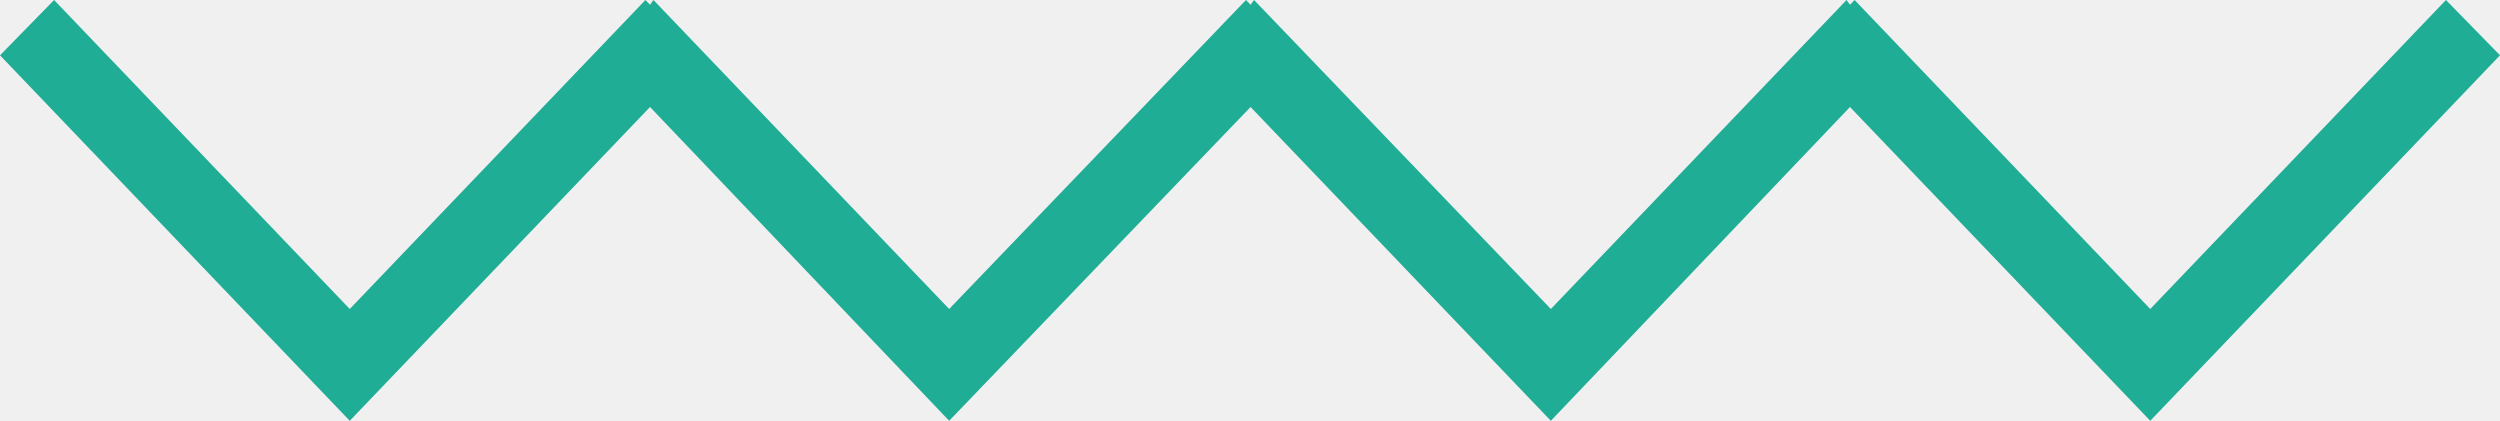
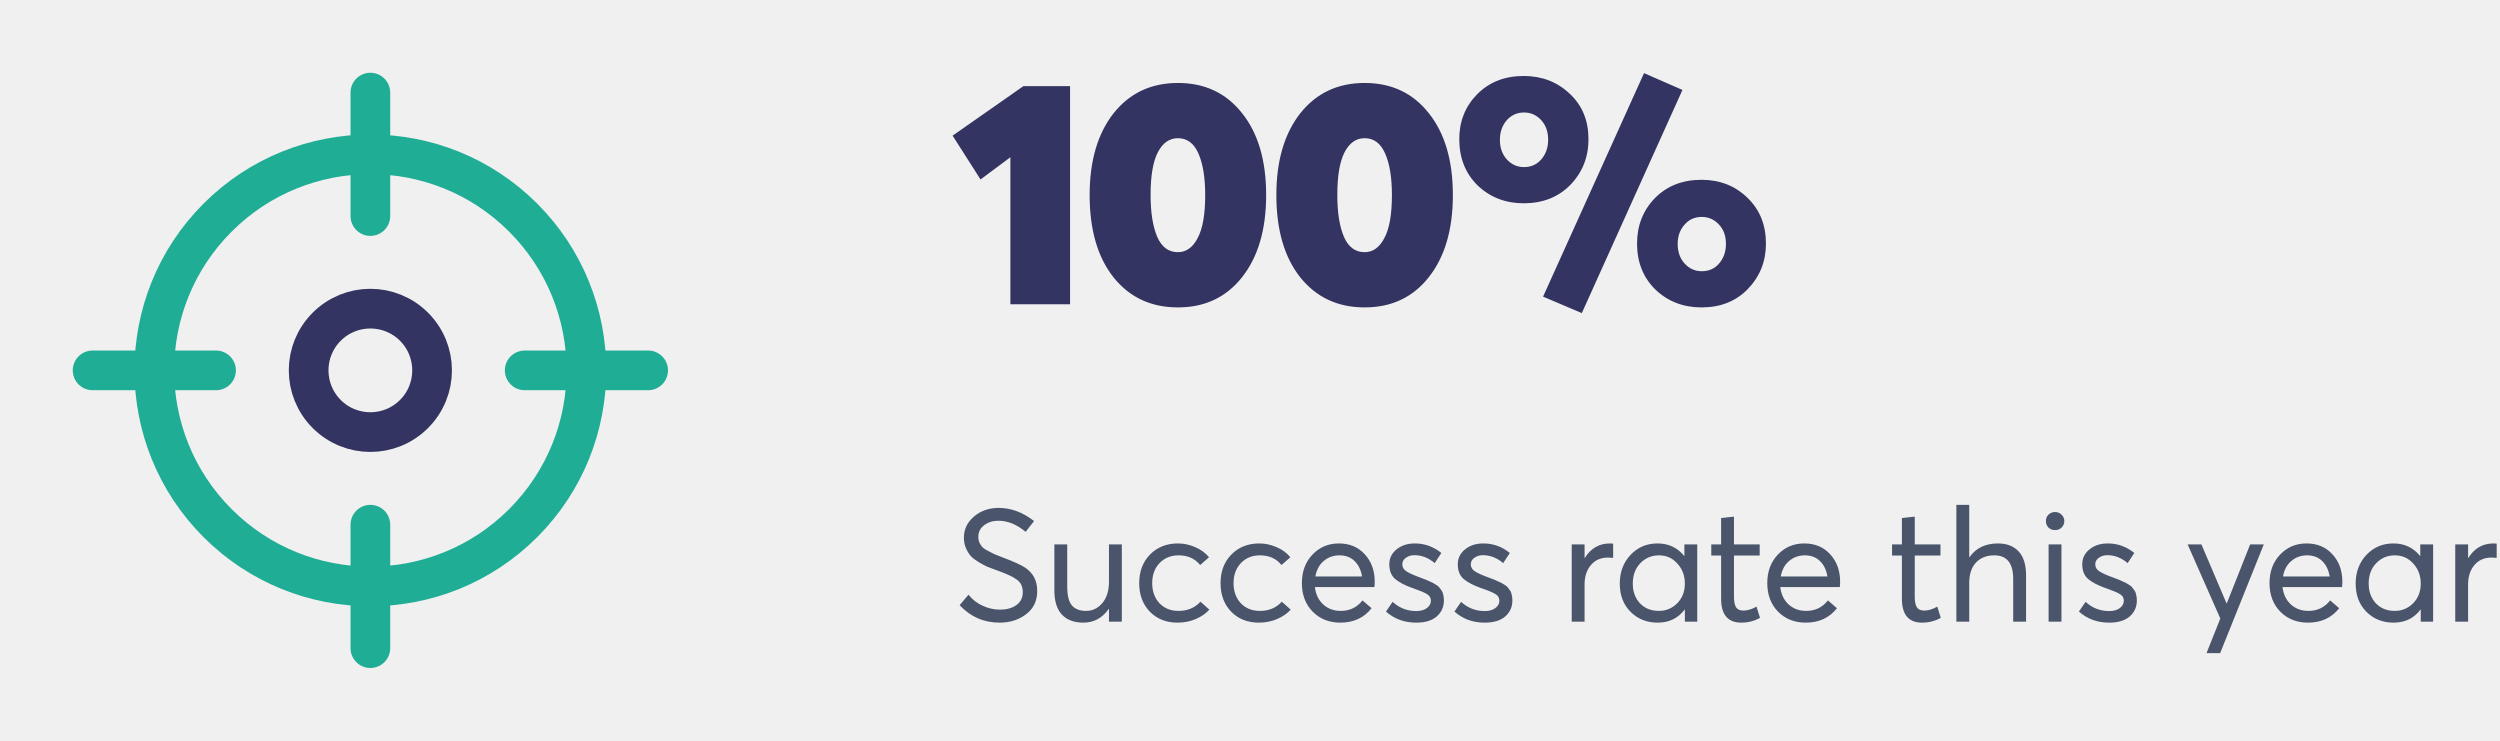
- <svg xmlns="http://www.w3.org/2000/svg" width="101" height="17" viewBox="0 0 101 17" fill="none">
-   <path d="M26.261 4.323L38.346 17L50.523 4.323L62.654 17L74.739 4.323L86.87 17L101 2.234L98.816 0L86.87 12.483L74.925 0L74.739 0.194L74.6 0L62.654 12.483L50.663 0L50.523 0.194L50.337 0L38.346 12.483L26.4 0L26.261 0.194L26.075 0L14.13 12.483L2.185 0L0 2.234L14.13 17L26.261 4.323Z" fill="#20AD96" />
+ <svg xmlns="http://www.w3.org/2000/svg" width="189" height="56" viewBox="0 0 189 56" fill="none">
+   <path d="M76.385 23V11.888L74.129 13.568L72.017 10.256L77.369 6.512H80.897V23H76.385ZM93.897 20.96C92.697 22.48 91.081 23.24 89.049 23.24C87.017 23.24 85.393 22.48 84.177 20.96C82.977 19.44 82.377 17.368 82.377 14.744C82.377 12.168 82.977 10.112 84.177 8.576C85.393 7.04 87.017 6.272 89.049 6.272C91.081 6.272 92.697 7.032 93.897 8.552C95.113 10.072 95.721 12.136 95.721 14.744C95.721 17.352 95.113 19.424 93.897 20.96ZM89.049 19.064C89.673 19.064 90.169 18.712 90.537 18.008C90.921 17.304 91.113 16.216 91.113 14.744C91.113 13.432 90.945 12.392 90.609 11.624C90.273 10.84 89.753 10.448 89.049 10.448C88.409 10.448 87.905 10.8 87.537 11.504C87.169 12.208 86.985 13.288 86.985 14.744C86.985 16.072 87.153 17.128 87.489 17.912C87.825 18.68 88.345 19.064 89.049 19.064ZM108.013 20.96C106.813 22.48 105.197 23.24 103.165 23.24C101.133 23.24 99.509 22.48 98.293 20.96C97.093 19.44 96.493 17.368 96.493 14.744C96.493 12.168 97.093 10.112 98.293 8.576C99.509 7.04 101.133 6.272 103.165 6.272C105.197 6.272 106.813 7.032 108.013 8.552C109.229 10.072 109.837 12.136 109.837 14.744C109.837 17.352 109.229 19.424 108.013 20.96ZM103.165 19.064C103.789 19.064 104.285 18.712 104.653 18.008C105.037 17.304 105.229 16.216 105.229 14.744C105.229 13.432 105.061 12.392 104.725 11.624C104.389 10.84 103.869 10.448 103.165 10.448C102.525 10.448 102.021 10.8 101.653 11.504C101.285 12.208 101.101 13.288 101.101 14.744C101.101 16.072 101.269 17.128 101.605 17.912C101.941 18.68 102.461 19.064 103.165 19.064ZM119.585 23.672L116.657 22.424L124.289 5.528L127.193 6.8L119.585 23.672ZM115.193 15.368C113.817 15.368 112.657 14.92 111.713 14.024C110.785 13.112 110.321 11.944 110.321 10.52C110.321 9.176 110.769 8.048 111.665 7.136C112.577 6.208 113.753 5.744 115.193 5.744C116.569 5.744 117.729 6.192 118.673 7.088C119.617 7.968 120.089 9.112 120.089 10.52C120.089 11.88 119.633 13.032 118.721 13.976C117.809 14.904 116.633 15.368 115.193 15.368ZM115.217 12.632C115.761 12.632 116.201 12.432 116.537 12.032C116.873 11.632 117.041 11.144 117.041 10.568C117.041 9.96 116.865 9.464 116.513 9.08C116.161 8.696 115.729 8.504 115.217 8.504C114.689 8.504 114.249 8.704 113.897 9.104C113.561 9.504 113.393 9.992 113.393 10.568C113.393 11.176 113.569 11.672 113.921 12.056C114.273 12.44 114.705 12.632 115.217 12.632ZM128.633 23.24C127.257 23.24 126.097 22.792 125.153 21.896C124.225 20.984 123.761 19.824 123.761 18.416C123.761 17.056 124.209 15.912 125.105 14.984C126.017 14.056 127.193 13.592 128.633 13.592C130.009 13.592 131.161 14.04 132.089 14.936C133.033 15.832 133.505 16.992 133.505 18.416C133.505 19.76 133.049 20.904 132.137 21.848C131.241 22.776 130.073 23.24 128.633 23.24ZM128.657 20.504C129.201 20.504 129.641 20.304 129.977 19.904C130.313 19.504 130.481 19.016 130.481 18.44C130.481 17.832 130.305 17.344 129.953 16.976C129.601 16.592 129.169 16.4 128.657 16.4C128.113 16.4 127.673 16.6 127.337 17C127.001 17.384 126.833 17.864 126.833 18.44C126.833 19.048 127.009 19.544 127.361 19.928C127.713 20.312 128.145 20.504 128.657 20.504Z" fill="#333461" />
+   <path d="M75.57 47.072C74.378 47.072 73.37 46.632 72.546 45.752L73.218 44.96C73.514 45.328 73.874 45.608 74.298 45.8C74.722 45.992 75.15 46.088 75.582 46.088C76.11 46.088 76.53 45.972 76.842 45.74C77.162 45.508 77.322 45.188 77.322 44.78C77.322 44.556 77.282 44.364 77.202 44.204C77.13 44.044 77.002 43.904 76.818 43.784C76.634 43.656 76.454 43.556 76.278 43.484C76.11 43.404 75.866 43.304 75.546 43.184C75.49 43.16 75.446 43.144 75.414 43.136C75.102 43.024 74.846 42.928 74.646 42.848C74.454 42.76 74.23 42.64 73.974 42.488C73.726 42.336 73.53 42.184 73.386 42.032C73.25 41.872 73.13 41.676 73.026 41.444C72.922 41.204 72.87 40.94 72.87 40.652C72.87 40.02 73.122 39.488 73.626 39.056C74.13 38.624 74.746 38.404 75.474 38.396C76.434 38.396 77.334 38.728 78.174 39.392L77.538 40.208C76.874 39.648 76.186 39.368 75.474 39.368C75.058 39.368 74.702 39.48 74.406 39.704C74.11 39.92 73.962 40.22 73.962 40.604C73.962 40.764 73.994 40.912 74.058 41.048C74.122 41.176 74.194 41.284 74.274 41.372C74.354 41.452 74.494 41.544 74.694 41.648C74.894 41.752 75.05 41.832 75.162 41.888C75.282 41.936 75.486 42.016 75.774 42.128C76.654 42.464 77.234 42.728 77.514 42.92C78.114 43.328 78.414 43.912 78.414 44.672C78.414 45.424 78.134 46.012 77.574 46.436C77.022 46.86 76.354 47.072 75.57 47.072ZM83.838 41.156H84.81V47H83.838V46.028H83.826C83.338 46.724 82.698 47.072 81.906 47.072C81.21 47.072 80.67 46.872 80.286 46.472C79.902 46.064 79.71 45.452 79.71 44.636V41.156H80.682V44.36C80.682 45.008 80.798 45.476 81.03 45.764C81.27 46.044 81.63 46.184 82.11 46.184C82.59 46.184 82.998 45.988 83.334 45.596C83.67 45.196 83.838 44.66 83.838 43.988V41.156ZM89.015 47.072C88.167 47.072 87.471 46.796 86.927 46.244C86.391 45.684 86.123 44.964 86.123 44.084C86.123 43.204 86.395 42.484 86.939 41.924C87.491 41.364 88.195 41.084 89.051 41.084C89.499 41.084 89.931 41.176 90.347 41.36C90.771 41.536 91.123 41.792 91.403 42.128L90.731 42.716C90.339 42.228 89.795 41.984 89.099 41.984C88.515 41.984 88.035 42.18 87.659 42.572C87.291 42.964 87.107 43.468 87.107 44.084C87.107 44.708 87.291 45.216 87.659 45.608C88.027 45.992 88.507 46.184 89.099 46.184C89.779 46.184 90.331 45.952 90.755 45.488L91.427 46.088C91.171 46.376 90.831 46.612 90.407 46.796C89.983 46.98 89.519 47.072 89.015 47.072ZM95.165 47.072C94.317 47.072 93.621 46.796 93.077 46.244C92.541 45.684 92.273 44.964 92.273 44.084C92.273 43.204 92.545 42.484 93.089 41.924C93.641 41.364 94.345 41.084 95.201 41.084C95.649 41.084 96.081 41.176 96.497 41.36C96.921 41.536 97.273 41.792 97.553 42.128L96.881 42.716C96.489 42.228 95.945 41.984 95.249 41.984C94.665 41.984 94.185 42.18 93.809 42.572C93.441 42.964 93.257 43.468 93.257 44.084C93.257 44.708 93.441 45.216 93.809 45.608C94.177 45.992 94.657 46.184 95.249 46.184C95.929 46.184 96.481 45.952 96.905 45.488L97.577 46.088C97.321 46.376 96.981 46.612 96.557 46.796C96.133 46.98 95.669 47.072 95.165 47.072ZM103.93 43.988C103.93 44.052 103.926 44.136 103.918 44.24L103.906 44.384H99.406C99.47 44.928 99.678 45.364 100.03 45.692C100.39 46.02 100.834 46.184 101.362 46.184C102.042 46.184 102.59 45.92 103.006 45.392L103.69 45.98C103.122 46.708 102.334 47.072 101.326 47.072C100.486 47.072 99.79 46.796 99.238 46.244C98.694 45.684 98.422 44.964 98.422 44.084C98.422 43.212 98.686 42.496 99.214 41.936C99.75 41.368 100.418 41.084 101.218 41.084C102.026 41.084 102.678 41.356 103.174 41.9C103.678 42.444 103.93 43.14 103.93 43.988ZM102.406 42.416C102.11 42.128 101.73 41.984 101.266 41.984C100.802 41.984 100.402 42.128 100.066 42.416C99.738 42.696 99.53 43.084 99.442 43.58H102.97C102.89 43.092 102.702 42.704 102.406 42.416ZM107.071 47.072C106.167 47.072 105.403 46.792 104.779 46.232L105.283 45.5C105.787 45.964 106.383 46.196 107.071 46.196C107.407 46.196 107.675 46.12 107.875 45.968C108.075 45.816 108.175 45.632 108.175 45.416C108.175 45.192 108.075 45.024 107.875 44.912C107.683 44.792 107.343 44.648 106.855 44.48C106.823 44.472 106.799 44.464 106.783 44.456C106.215 44.256 105.779 44.028 105.475 43.772C105.179 43.516 105.031 43.144 105.031 42.656C105.031 42.208 105.211 41.836 105.571 41.54C105.939 41.236 106.403 41.084 106.963 41.084C107.707 41.084 108.375 41.324 108.967 41.804L108.463 42.572C107.999 42.172 107.483 41.972 106.915 41.972C106.683 41.972 106.475 42.036 106.291 42.164C106.107 42.292 106.015 42.456 106.015 42.656C106.015 42.864 106.103 43.032 106.279 43.16C106.463 43.288 106.743 43.424 107.119 43.568C107.183 43.592 107.299 43.636 107.467 43.7C107.643 43.764 107.759 43.808 107.815 43.832C107.871 43.856 107.967 43.9 108.103 43.964C108.239 44.02 108.331 44.064 108.379 44.096C108.427 44.12 108.499 44.164 108.595 44.228C108.699 44.292 108.767 44.348 108.799 44.396C108.839 44.444 108.887 44.508 108.943 44.588C109.007 44.668 109.051 44.748 109.075 44.828C109.099 44.9 109.119 44.988 109.135 45.092C109.151 45.188 109.159 45.292 109.159 45.404C109.159 45.884 108.979 46.284 108.619 46.604C108.259 46.916 107.743 47.072 107.071 47.072ZM112.248 47.072C111.344 47.072 110.58 46.792 109.956 46.232L110.46 45.5C110.964 45.964 111.56 46.196 112.248 46.196C112.584 46.196 112.852 46.12 113.052 45.968C113.252 45.816 113.352 45.632 113.352 45.416C113.352 45.192 113.252 45.024 113.052 44.912C112.86 44.792 112.52 44.648 112.032 44.48C112 44.472 111.976 44.464 111.96 44.456C111.392 44.256 110.956 44.028 110.652 43.772C110.356 43.516 110.208 43.144 110.208 42.656C110.208 42.208 110.388 41.836 110.748 41.54C111.116 41.236 111.58 41.084 112.14 41.084C112.884 41.084 113.552 41.324 114.144 41.804L113.64 42.572C113.176 42.172 112.66 41.972 112.092 41.972C111.86 41.972 111.652 42.036 111.468 42.164C111.284 42.292 111.192 42.456 111.192 42.656C111.192 42.864 111.28 43.032 111.456 43.16C111.64 43.288 111.92 43.424 112.296 43.568C112.36 43.592 112.476 43.636 112.644 43.7C112.82 43.764 112.936 43.808 112.992 43.832C113.048 43.856 113.144 43.9 113.28 43.964C113.416 44.02 113.508 44.064 113.556 44.096C113.604 44.12 113.676 44.164 113.772 44.228C113.876 44.292 113.944 44.348 113.976 44.396C114.016 44.444 114.064 44.508 114.12 44.588C114.184 44.668 114.228 44.748 114.252 44.828C114.276 44.9 114.296 44.988 114.312 45.092C114.328 45.188 114.336 45.292 114.336 45.404C114.336 45.884 114.156 46.284 113.796 46.604C113.436 46.916 112.92 47.072 112.248 47.072ZM121.714 41.084C121.834 41.084 121.914 41.088 121.954 41.096V42.176C121.778 42.16 121.65 42.152 121.57 42.152C121.026 42.152 120.594 42.34 120.274 42.716C119.954 43.092 119.794 43.58 119.794 44.18V47H118.822V41.156H119.794V42.188H119.806C120.262 41.452 120.898 41.084 121.714 41.084ZM127.339 41.156H128.311V47H127.375V46.076H127.363C126.867 46.74 126.187 47.072 125.323 47.072C124.499 47.072 123.815 46.8 123.271 46.256C122.727 45.712 122.455 45 122.455 44.12C122.455 43.256 122.723 42.536 123.259 41.96C123.803 41.376 124.487 41.084 125.311 41.084C126.143 41.084 126.815 41.4 127.327 42.032H127.339V41.156ZM125.407 46.184C125.951 46.184 126.415 45.992 126.799 45.608C127.183 45.216 127.375 44.72 127.375 44.12C127.375 43.52 127.187 43.016 126.811 42.608C126.443 42.192 125.979 41.984 125.419 41.984C124.859 41.984 124.387 42.184 124.003 42.584C123.627 42.976 123.439 43.488 123.439 44.12C123.439 44.72 123.619 45.216 123.979 45.608C124.347 45.992 124.823 46.184 125.407 46.184ZM131.64 47.072C130.624 47.072 130.116 46.468 130.116 45.26V41.996H129.372V41.156H130.116V39.164L131.088 39.056V41.156H133.032V41.996H131.088V45.116C131.088 45.476 131.14 45.74 131.244 45.908C131.356 46.076 131.544 46.16 131.808 46.16C132.112 46.16 132.44 46.06 132.792 45.86L133.056 46.712C132.624 46.952 132.152 47.072 131.64 47.072ZM139.114 43.988C139.114 44.052 139.11 44.136 139.102 44.24L139.09 44.384H134.59C134.654 44.928 134.862 45.364 135.214 45.692C135.574 46.02 136.018 46.184 136.546 46.184C137.226 46.184 137.774 45.92 138.19 45.392L138.874 45.98C138.306 46.708 137.518 47.072 136.51 47.072C135.67 47.072 134.974 46.796 134.422 46.244C133.878 45.684 133.606 44.964 133.606 44.084C133.606 43.212 133.87 42.496 134.398 41.936C134.934 41.368 135.602 41.084 136.402 41.084C137.21 41.084 137.862 41.356 138.358 41.9C138.862 42.444 139.114 43.14 139.114 43.988ZM137.59 42.416C137.294 42.128 136.914 41.984 136.45 41.984C135.986 41.984 135.586 42.128 135.25 42.416C134.922 42.696 134.714 43.084 134.626 43.58H138.154C138.074 43.092 137.886 42.704 137.59 42.416ZM145.307 47.072C144.291 47.072 143.783 46.468 143.783 45.26V41.996H143.039V41.156H143.783V39.164L144.755 39.056V41.156H146.699V41.996H144.755V45.116C144.755 45.476 144.807 45.74 144.911 45.908C145.023 46.076 145.211 46.16 145.475 46.16C145.779 46.16 146.107 46.06 146.459 45.86L146.723 46.712C146.291 46.952 145.819 47.072 145.307 47.072ZM151.046 41.084C151.71 41.084 152.23 41.284 152.606 41.684C152.982 42.084 153.17 42.688 153.17 43.496V47H152.198V43.772C152.198 42.58 151.722 41.984 150.77 41.984C150.186 41.984 149.722 42.168 149.378 42.536C149.042 42.904 148.874 43.412 148.874 44.06V47H147.902V38.168H148.874V42.116H148.898C149.386 41.428 150.102 41.084 151.046 41.084ZM155.366 40.076C155.166 40.076 154.998 40.012 154.862 39.884C154.734 39.748 154.67 39.584 154.67 39.392C154.67 39.2 154.734 39.04 154.862 38.912C154.998 38.776 155.166 38.708 155.366 38.708C155.558 38.708 155.722 38.776 155.858 38.912C155.994 39.048 156.062 39.208 156.062 39.392C156.062 39.584 155.994 39.748 155.858 39.884C155.722 40.012 155.558 40.076 155.366 40.076ZM154.874 47V41.156H155.846V47H154.874ZM159.458 47.072C158.554 47.072 157.79 46.792 157.166 46.232L157.67 45.5C158.174 45.964 158.77 46.196 159.458 46.196C159.794 46.196 160.062 46.12 160.262 45.968C160.462 45.816 160.562 45.632 160.562 45.416C160.562 45.192 160.462 45.024 160.262 44.912C160.07 44.792 159.73 44.648 159.242 44.48C159.21 44.472 159.186 44.464 159.17 44.456C158.602 44.256 158.166 44.028 157.862 43.772C157.566 43.516 157.418 43.144 157.418 42.656C157.418 42.208 157.598 41.836 157.958 41.54C158.326 41.236 158.79 41.084 159.35 41.084C160.094 41.084 160.762 41.324 161.354 41.804L160.85 42.572C160.386 42.172 159.87 41.972 159.302 41.972C159.07 41.972 158.862 42.036 158.678 42.164C158.494 42.292 158.402 42.456 158.402 42.656C158.402 42.864 158.49 43.032 158.666 43.16C158.85 43.288 159.13 43.424 159.506 43.568C159.57 43.592 159.686 43.636 159.854 43.7C160.03 43.764 160.146 43.808 160.202 43.832C160.258 43.856 160.354 43.9 160.49 43.964C160.626 44.02 160.718 44.064 160.766 44.096C160.814 44.12 160.886 44.164 160.982 44.228C161.086 44.292 161.154 44.348 161.186 44.396C161.226 44.444 161.274 44.508 161.33 44.588C161.394 44.668 161.438 44.748 161.462 44.828C161.486 44.9 161.506 44.988 161.522 45.092C161.538 45.188 161.546 45.292 161.546 45.404C161.546 45.884 161.366 46.284 161.006 46.604C160.646 46.916 160.13 47.072 159.458 47.072ZM170.112 41.156H171.144L167.844 49.376H166.812L167.856 46.76L165.384 41.156H166.428L168.324 45.608H168.348L170.112 41.156ZM177.083 43.988C177.083 44.052 177.079 44.136 177.071 44.24L177.059 44.384H172.559C172.623 44.928 172.831 45.364 173.183 45.692C173.543 46.02 173.987 46.184 174.515 46.184C175.195 46.184 175.743 45.92 176.159 45.392L176.843 45.98C176.275 46.708 175.487 47.072 174.479 47.072C173.639 47.072 172.943 46.796 172.391 46.244C171.847 45.684 171.575 44.964 171.575 44.084C171.575 43.212 171.839 42.496 172.367 41.936C172.903 41.368 173.571 41.084 174.371 41.084C175.179 41.084 175.831 41.356 176.327 41.9C176.831 42.444 177.083 43.14 177.083 43.988ZM175.559 42.416C175.263 42.128 174.883 41.984 174.419 41.984C173.955 41.984 173.555 42.128 173.219 42.416C172.891 42.696 172.683 43.084 172.595 43.58H176.123C176.043 43.092 175.855 42.704 175.559 42.416ZM182.972 41.156H183.944V47H183.008V46.076H182.996C182.5 46.74 181.82 47.072 180.956 47.072C180.132 47.072 179.448 46.8 178.904 46.256C178.36 45.712 178.088 45 178.088 44.12C178.088 43.256 178.356 42.536 178.892 41.96C179.436 41.376 180.12 41.084 180.944 41.084C181.776 41.084 182.448 41.4 182.96 42.032H182.972V41.156ZM181.04 46.184C181.584 46.184 182.048 45.992 182.432 45.608C182.816 45.216 183.008 44.72 183.008 44.12C183.008 43.52 182.82 43.016 182.444 42.608C182.076 42.192 181.612 41.984 181.052 41.984C180.492 41.984 180.02 42.184 179.636 42.584C179.26 42.976 179.072 43.488 179.072 44.12C179.072 44.72 179.252 45.216 179.612 45.608C179.98 45.992 180.456 46.184 181.04 46.184ZM188.509 41.084C188.629 41.084 188.709 41.088 188.749 41.096V42.176C188.573 42.16 188.445 42.152 188.365 42.152C187.821 42.152 187.389 42.34 187.069 42.716C186.749 43.092 186.589 43.58 186.589 44.18V47H185.617V41.156H186.589V42.188H186.601C187.057 41.452 187.693 41.084 188.509 41.084Z" fill="#4A556C" />
+   <g clip-path="url(#clip0_508_5818)">
+     <path d="M39.55 16.451C45.928 22.829 45.928 33.171 39.55 39.55C33.171 45.928 22.829 45.928 16.451 39.55C10.072 33.171 10.072 22.829 16.451 16.451C22.829 10.072 33.171 10.072 39.55 16.451Z" stroke="#20AD96" stroke-width="3" stroke-linecap="round" stroke-linejoin="round" />
+     <path d="M31.299 24.7C33.122 26.523 33.122 29.477 31.299 31.3C29.477 33.122 26.522 33.122 24.7 31.3C22.877 29.477 22.877 26.523 24.7 24.7C26.522 22.878 29.477 22.878 31.299 24.7" stroke="#333461" stroke-width="3" stroke-linecap="round" stroke-linejoin="round" />
+     <path d="M28 49V39.667" stroke="#20AD96" stroke-width="3" stroke-linecap="round" stroke-linejoin="round" />
+     <path d="M28 7V16.333" stroke="#20AD96" stroke-width="3" stroke-linecap="round" stroke-linejoin="round" />
+     <path d="M16.333 28H7" stroke="#20AD96" stroke-width="3" stroke-linecap="round" stroke-linejoin="round" />
+     <path d="M49 28H39.667" stroke="#20AD96" stroke-width="3" stroke-linecap="round" stroke-linejoin="round" />
+   </g>
+   <defs>
+     <clipPath id="clip0_508_5818">
+       <rect width="56" height="56" fill="white" />
+     </clipPath>
+   </defs>
</svg>
